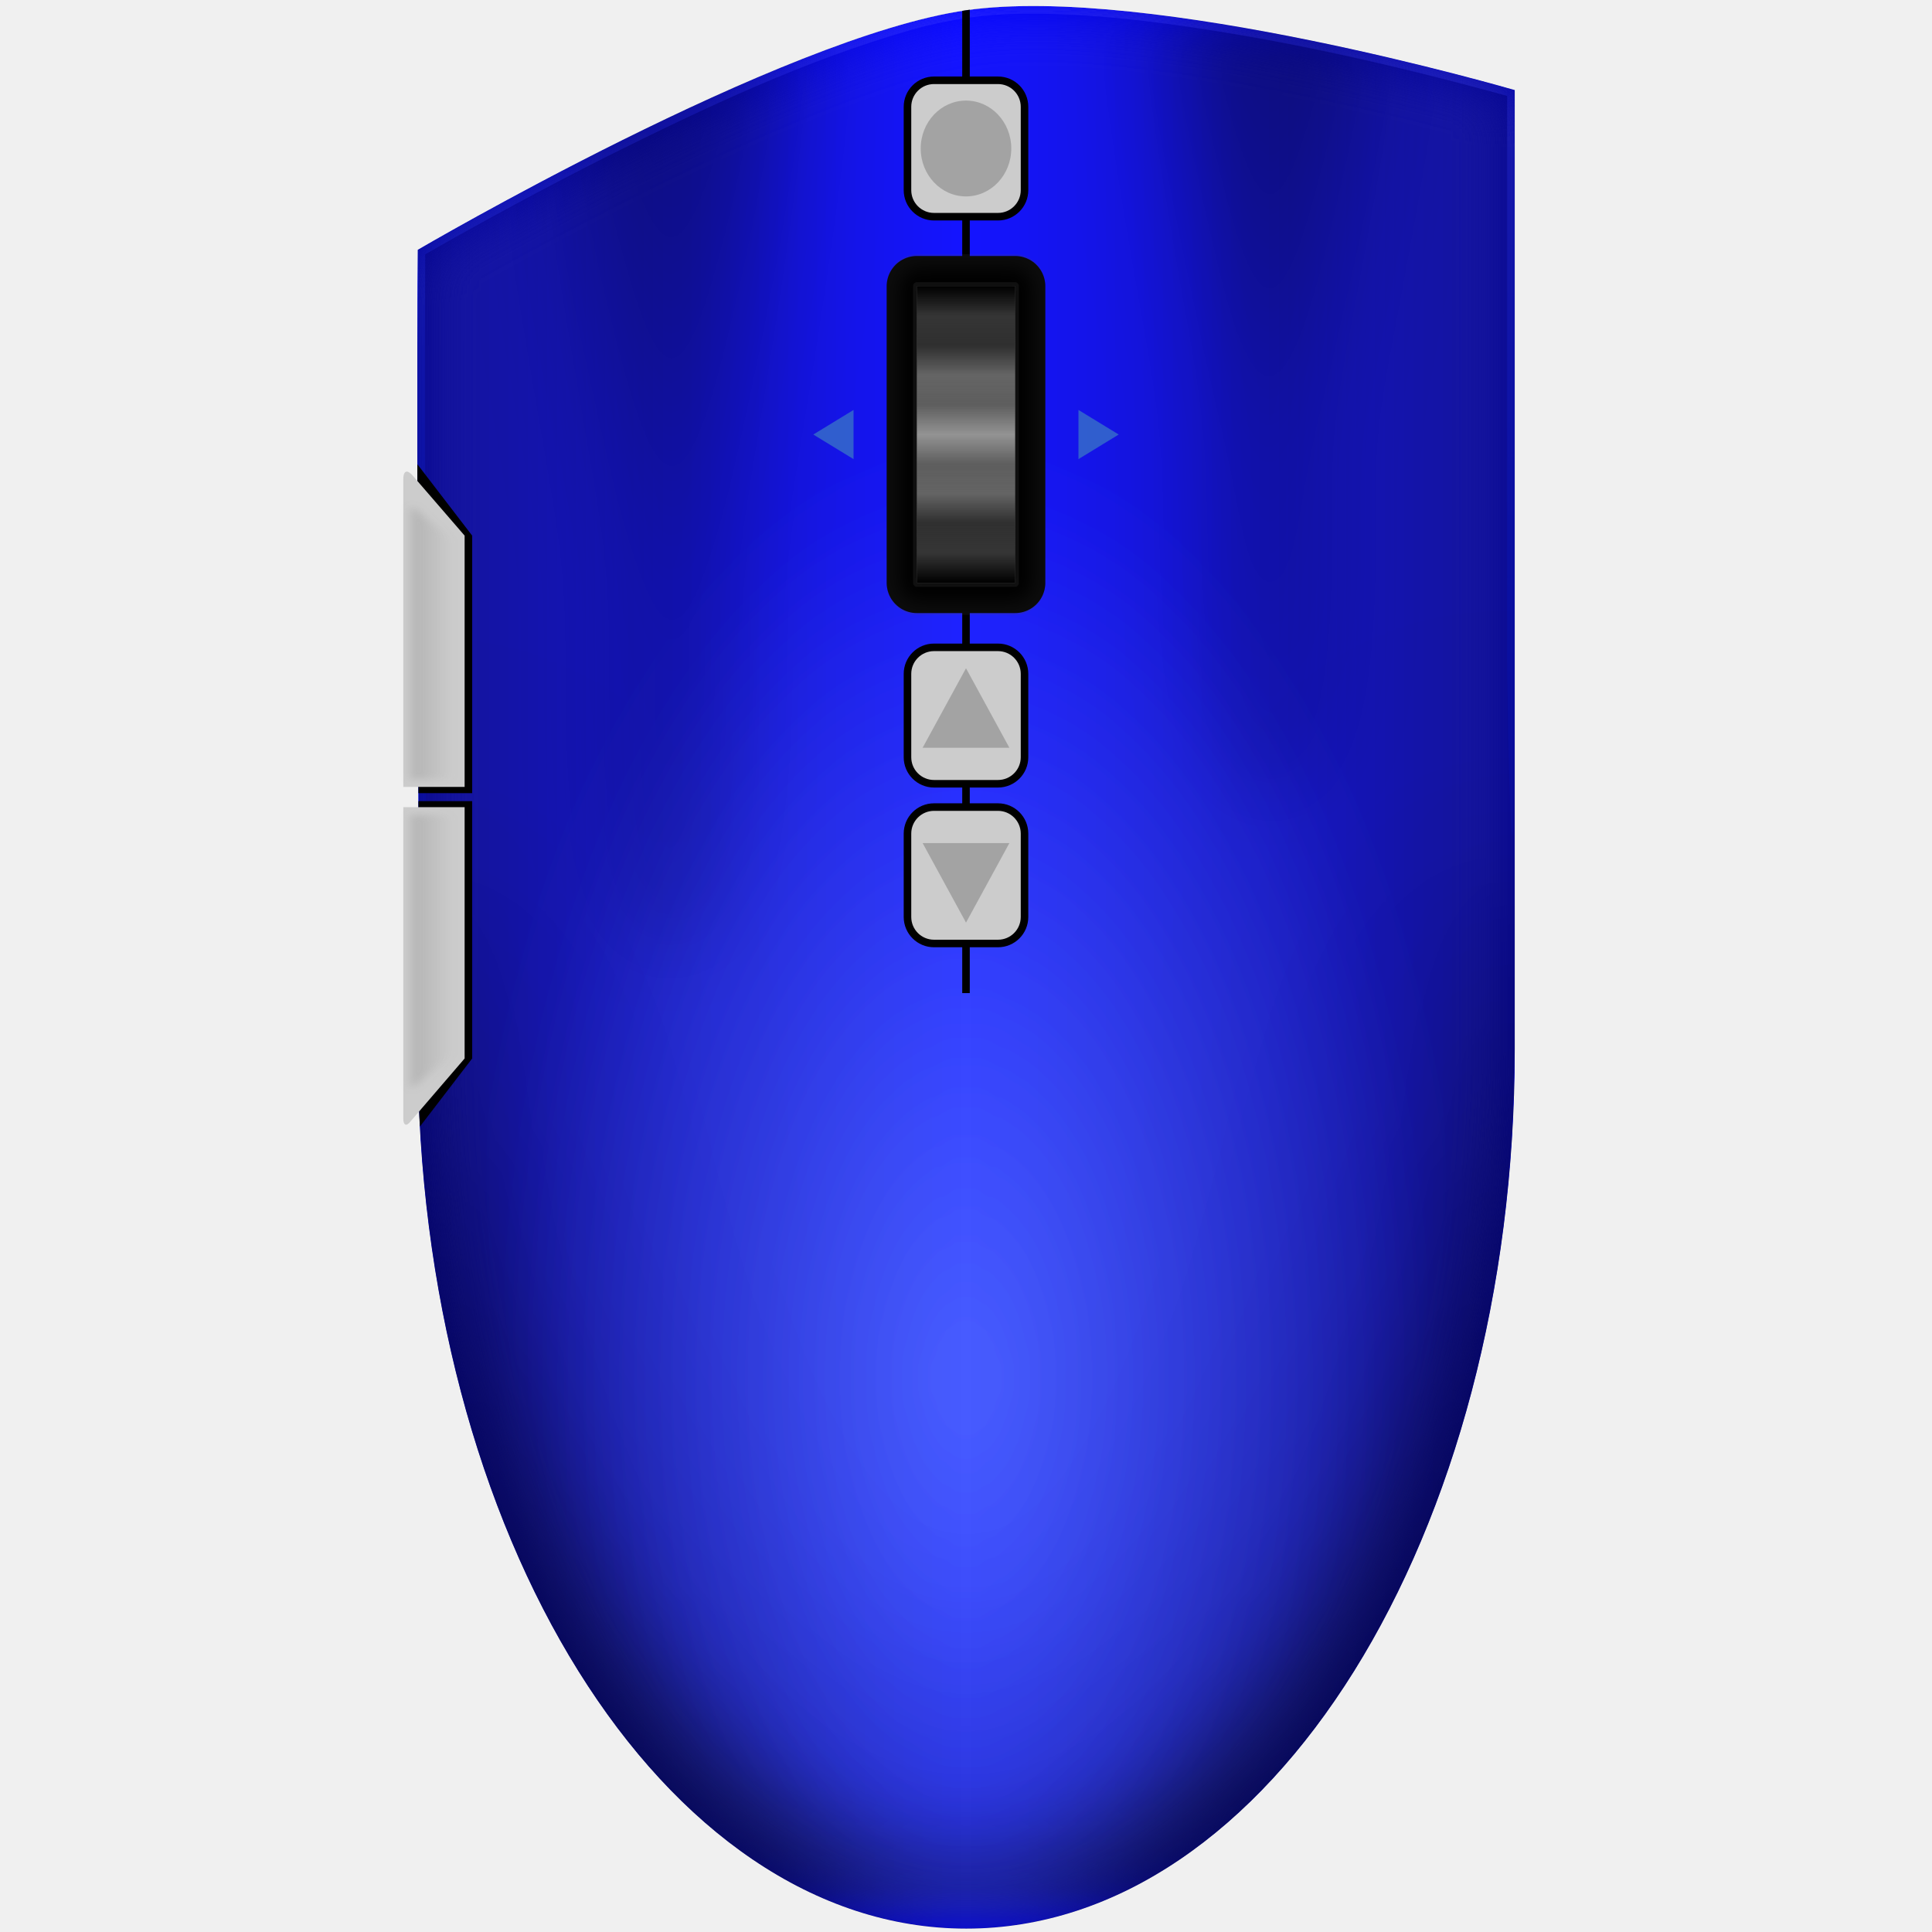
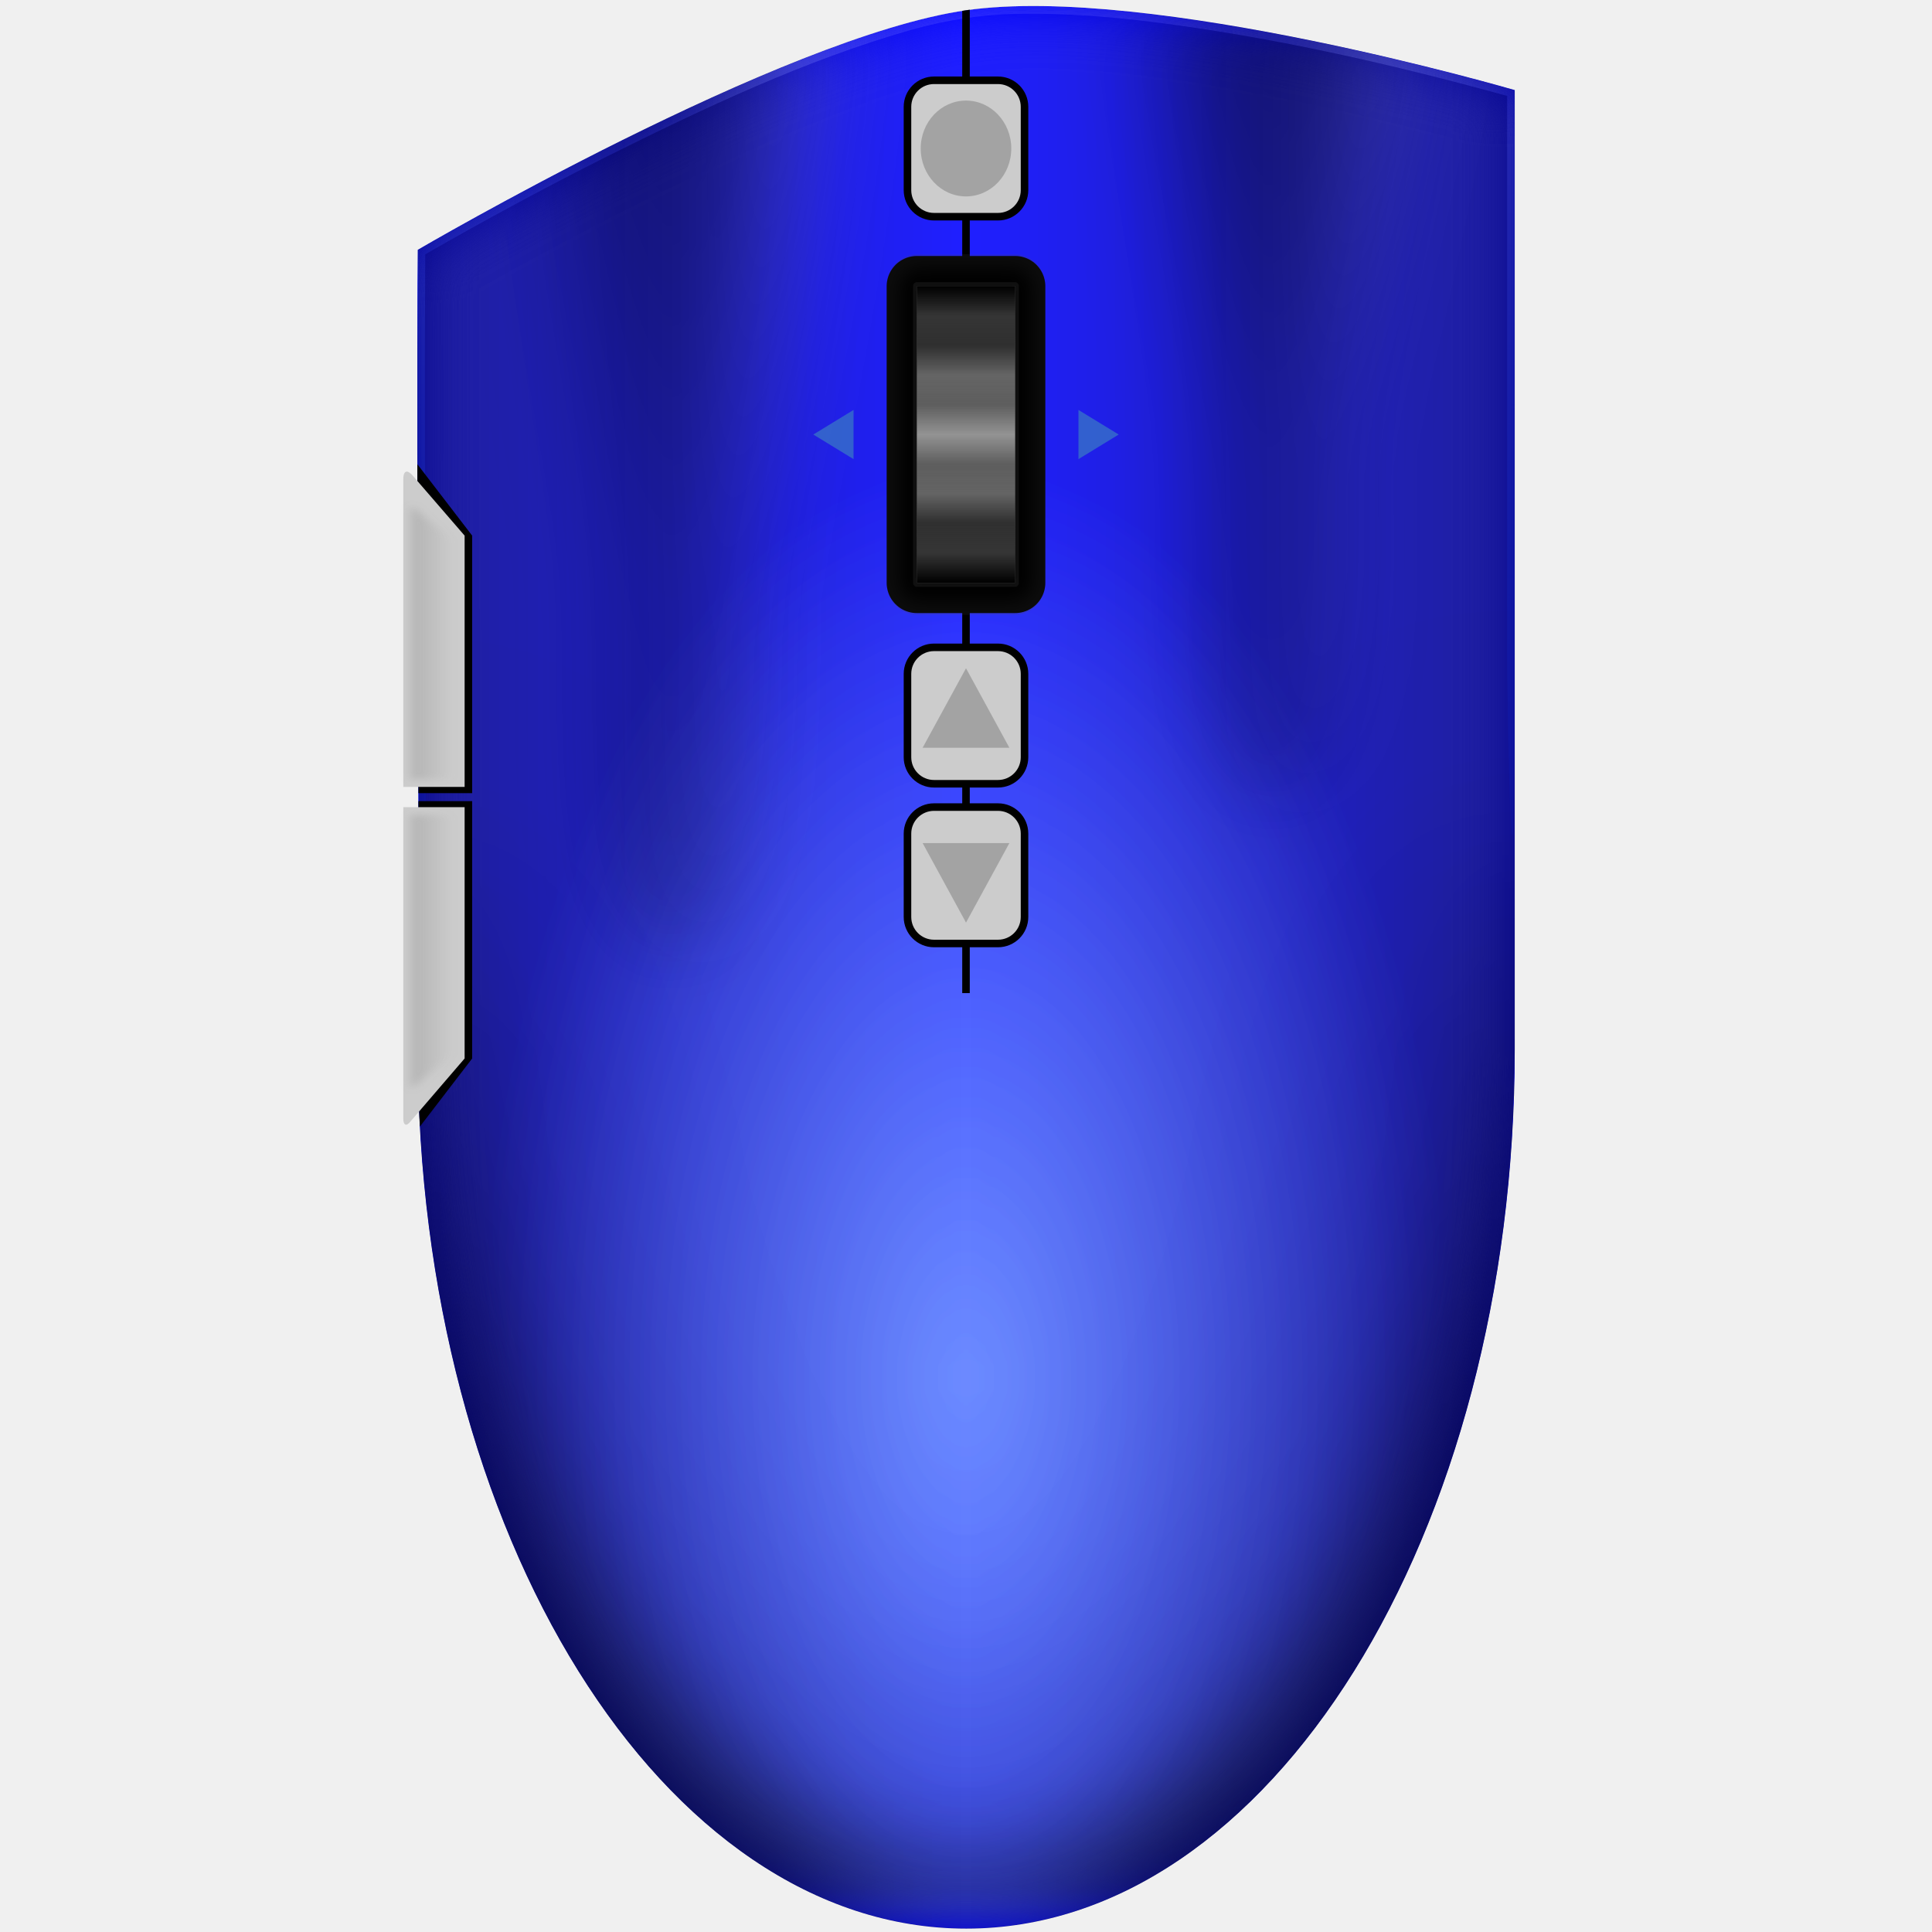
<svg xmlns="http://www.w3.org/2000/svg" xmlns:xlink="http://www.w3.org/1999/xlink" width="512" height="512" viewBox="0 0 135.467 135.467" version="1.1" id="svg5">
  <defs id="defs2">
+     <linearGradient id="linearGradient9">
+       <stop style="stop-color:#000000;stop-opacity:0.3;" offset="0" id="stop9" />
+       <stop style="stop-color:#000000;stop-opacity:0.6;" offset="0.5" id="stop36" />
+       <stop style="stop-color:#ffffff;stop-opacity:0.7;" offset="1" id="stop35" />
+     </linearGradient>
+     <linearGradient id="linearGradient7">
+       <stop style="stop-color:#000000;stop-opacity:0.3;" offset="0" id="stop7" />
+       <stop style="stop-color:#000000;stop-opacity:0.6;" offset="0.5" id="stop37" />
+       <stop style="stop-color:#ffffff;stop-opacity:0.7;" offset="1" id="stop8" />
+     </linearGradient>
    <linearGradient id="linearGradient14">
      <stop style="stop-color:#ffffff;stop-opacity:1;" offset="0" id="stop33" />
      <stop style="stop-color:#009dff;stop-opacity:0;" offset="1" id="stop34" />
    </linearGradient>
    <linearGradient id="linearGradient6">
      <stop style="stop-color:#000000;stop-opacity:0;" offset="0" id="stop5" />
      <stop style="stop-color:#000000;stop-opacity:1;" offset="1" id="stop6" />
    </linearGradient>
    <linearGradient id="linearGradient13">
      <stop style="stop-color:#000000;stop-opacity:1;" offset="0" id="stop15" />
      <stop style="stop-color:#000000;stop-opacity:0;" offset="1" id="stop32" />
    </linearGradient>
    <linearGradient id="linearGradient60">
      <stop style="stop-color:#4d4d4d;stop-opacity:1;" offset="0" id="stop60" />
      <stop style="stop-color:#4d4d4d;stop-opacity:0;" offset="1" id="stop61" />
    </linearGradient>
    <linearGradient id="linearGradient47">
      <stop style="stop-color:#474747;stop-opacity:1;" offset="0" id="stop45" />
      <stop style="stop-color:#808080;stop-opacity:1;" offset="0.5" id="stop46" />
      <stop style="stop-color:#474747;stop-opacity:1;" offset="1" id="stop47" />
    </linearGradient>
    <linearGradient id="linearGradient12">
      <stop style="stop-color:#ffffff;stop-opacity:1;" offset="0" id="stop13" />
      <stop style="stop-color:#000000;stop-opacity:0;" offset="1" id="stop14" />
    </linearGradient>
    <linearGradient id="linearGradient32">
      <stop style="stop-color:#dbf6ff;stop-opacity:1;" offset="0" id="stop31" />
      <stop style="stop-color:#999999;stop-opacity:1" offset="1" id="stop30" />
    </linearGradient>
    <linearGradient id="linearGradient26">
      <stop style="stop-color:#000000;stop-opacity:1;" offset="0" id="stop27" />
      <stop style="stop-color:#ffffff;stop-opacity:1;" offset="0.5" id="stop29" />
      <stop style="stop-color:#000000;stop-opacity:1;" offset="1" id="stop28" />
    </linearGradient>
    <linearGradient id="linearGradient16">
      <stop style="stop-color:#000000;stop-opacity:1;" offset="0" id="stop16" />
      <stop style="stop-color:#999999;stop-opacity:1;" offset="0.1" id="stop18" />
      <stop style="stop-color:#000000;stop-opacity:1;" offset="0.2" id="stop19" />
      <stop style="stop-color:#9c9c9c;stop-opacity:1;" offset="0.3" id="stop20" />
      <stop style="stop-color:#000000;stop-opacity:1;" offset="0.4" id="stop21" />
      <stop style="stop-color:#999999;stop-opacity:1;" offset="0.5" id="stop22" />
      <stop style="stop-color:#000000;stop-opacity:1;" offset="0.6" id="stop23" />
      <stop style="stop-color:#999999;stop-opacity:1;" offset="0.7" id="stop24" />
      <stop style="stop-color:#000000;stop-opacity:1;" offset="0.797" id="stop25" />
      <stop style="stop-color:#999999;stop-opacity:1;" offset="0.9" id="stop26" />
      <stop style="stop-color:#000000;stop-opacity:1;" offset="1" id="stop17" />
    </linearGradient>
    <linearGradient id="linearGradient10">
      <stop style="stop-color:#333333;stop-opacity:1;" offset="0" id="stop12" />
      <stop style="stop-color:#4d4d4d;stop-opacity:1;" offset="0.5" id="stop10" />
      <stop style="stop-color:#333333;stop-opacity:1;" offset="1" id="stop11" />
    </linearGradient>
    <clipPath clipPathUnits="userSpaceOnUse" id="clipPath3">
      <path id="path4" style="fill:#b3b3b3;stroke:none;stroke-width:8.467;stroke-linecap:round;stroke-linejoin:round;stroke-miterlimit:1;paint-order:markers stroke fill" d="m 36.737,24.234 c -0.131,17.656 0.167,35.315 0,52.97 2.7e-5,32.177 17.219,58.262 38.459,58.262 21.24,-1e-4 38.459,-26.085 38.459,-58.262 -1.5e-4,-21.185 0,-42.369 0,-63.554 0,0 -25.518,-7.04 -38.459,-5.292 C 62.255,10.107 36.737,24.234 36.737,24.234 Z" />
    </clipPath>
    <linearGradient xlink:href="#linearGradient47" id="linearGradient11" x1="36.702" y1="71.773" x2="113.654" y2="71.773" gradientUnits="userSpaceOnUse" gradientTransform="matrix(1,0,0,1.058274,-7.444922,-8.129118)" />
    <clipPath clipPathUnits="userSpaceOnUse" id="clipPath14">
      <path style="fill:url(#linearGradient15);stroke-width:1;stroke-linecap:round;stroke-linejoin:round;stroke-miterlimit:1;paint-order:markers stroke fill" d="m -178.23,20.194 c -0.131,17.656 0.167,35.315 0,52.97 2e-5,32.177 17.219,58.262 38.459,58.262 21.24,-1e-4 38.459,-26.085 38.459,-58.262 -1.5e-4,-21.185 0,-42.369 0,-63.554 0,0 -25.518,-7.04 -38.459,-5.292 -12.94,1.748 -38.459,15.875 -38.459,15.875 z" id="path15" />
    </clipPath>
    <linearGradient xlink:href="#linearGradient10" id="linearGradient15" gradientUnits="userSpaceOnUse" gradientTransform="translate(-214.9672,-4.040127)" x1="36.702" y1="71.773" x2="113.654" y2="71.773" />
    <linearGradient xlink:href="#linearGradient16" id="linearGradient17" x1="67.733" y1="18.368" x2="67.733" y2="38.028" gradientUnits="userSpaceOnUse" gradientTransform="matrix(1,0,0,1.058274,0,0.6264706)" />
    <linearGradient xlink:href="#linearGradient26" id="linearGradient28" x1="67.733" y1="18.368" x2="67.733" y2="38.028" gradientUnits="userSpaceOnUse" gradientTransform="matrix(1,0,0,1.058274,0,0.6264706)" />
    <radialGradient xlink:href="#linearGradient32" id="radialGradient30" cx="188.891" cy="56.764" fx="188.891" fy="56.764" r="38.476" gradientTransform="matrix(0.8708869,0,0,1.674152,-197.3113,1.575219)" gradientUnits="userSpaceOnUse" />
    <clipPath clipPathUnits="userSpaceOnUse" id="clipPath55">
      <path style="fill:#474747;stroke-width:1;stroke-linecap:round;stroke-linejoin:round;stroke-miterlimit:1;paint-order:markers stroke fill" d="m 66.932,-39.136 c -1.169,-1.72e-4 -2.117,0.948 -2.117,2.117 v 19.66 c -1.69e-4,1.169 0.948,2.117 2.117,2.117 h 6.889 c 1.169,-9e-4 2.115,-0.949 2.115,-2.117 v -19.66 c 1.72e-4,-1.169 -0.947,-2.116 -2.115,-2.117 z" id="path56" />
    </clipPath>
    <filter style="color-interpolation-filters:sRGB" id="filter56" x="-0.128" y="-0.064" width="1.256" height="1.128">
      <feGaussianBlur stdDeviation="0.678" id="feGaussianBlur56" />
    </filter>
    <clipPath clipPathUnits="userSpaceOnUse" id="clipPath21">
      <path style="fill:#1a1a1a;stroke-width:1;stroke-linecap:round;stroke-linejoin:round;stroke-miterlimit:1;paint-order:fill markers stroke" d="m 144.902,0.622 c 0,13.812 5.292,26.93 5.292,39.127 0,12.197 -5.292,18.023 -5.292,38.293 0,20.27 15.037,42.172 33.587,42.172 18.55,-5e-5 33.587,-21.903 33.587,-42.172 0,-17.386 -3.622,-24.293 -4.885,-33.171 -0.209,-1.473 -0.354,-3.145 -0.406,-5.122 -0.339,-12.79 4.278,-27.414 5.151,-43.566 0.152,-2.806 -1.946,-6.009 -4.601,-6.928 -9.424,-3.263 -19.504,-4.507 -28.845,-4.507 -10.929,0 -28.295,5.292 -33.587,15.875 z" id="path21" />
    </clipPath>
    <clipPath clipPathUnits="userSpaceOnUse" id="clipPath40">
      <path id="path41" style="display:inline;opacity:0.4;fill:url(#radialGradient41);stroke-width:0.529;stroke-linecap:round;stroke-linejoin:round;stroke-miterlimit:1;paint-order:fill markers stroke" d="m -67.041,4.728 c 0,13.812 5.292,26.93 5.292,39.127 0,12.197 -5.292,18.023 -5.292,38.293 0,20.27 15.037,42.172 33.587,42.172 18.55,-5e-5 33.587,-21.903 33.587,-42.172 0,-17.386 -3.622,-24.293 -4.885,-33.171 -0.209,-1.473 -0.354,-3.145 -0.406,-5.122 C -5.497,31.064 -0.88,16.441 -0.008,0.289 0.144,-2.517 -1.954,-5.72 -4.609,-6.64 -14.032,-9.902 -24.112,-11.147 -33.454,-11.147 c -10.929,0 -28.295,5.292 -33.587,15.875 z" />
    </clipPath>
    <radialGradient xlink:href="#linearGradient12" id="radialGradient41" gradientUnits="userSpaceOnUse" gradientTransform="matrix(1,0,0,2.016647,-99.91809,-80.00792)" cx="66.464" cy="82.755" fx="66.464" fy="82.755" r="33.587" />
    <clipPath clipPathUnits="userSpaceOnUse" id="clipPath62">
      <path style="fill:#0f0f0f;stroke-width:1;stroke-linecap:round;stroke-linejoin:round;stroke-miterlimit:1;paint-order:markers stroke fill" d="m 141.216,-8.532 c -1.77,0 -3.72,0.154 -5.749,0.431 V 8.1 c -0.551,0.332 -0.919,0.934 -0.919,1.626 V 31.328 c 0,0.692 0.368,1.294 0.919,1.626 v 18.311 c 0,1.754 1.421,3.175 3.175,3.175 h 4.511 c 1.754,0 3.175,-1.421 3.175,-3.175 V 32.954 c 0.551,-0.332 0.919,-0.934 0.919,-1.626 V 9.726 c 0,-0.693 -0.368,-1.295 -0.919,-1.626 V -8.39 c -1.721,-0.085 -3.431,-0.142 -5.112,-0.142 z" id="path62" />
    </clipPath>
    <filter style="color-interpolation-filters:sRGB;" id="filter116" x="0" y="0" width="1" height="1">
      <feTurbulence type="fractalNoise" baseFrequency="4 4" numOctaves="1" seed="4" result="turbulence" id="feTurbulence115" />
      <feComposite in="SourceGraphic" in2="turbulence" operator="in" result="composite1" id="feComposite115" />
      <feColorMatrix values="1 0 0 0 0 0 1 0 0 0 0 0 1 0 0 0 0 0 4 -1 " result="color" id="feColorMatrix115" />
      <feFlood flood-opacity="1" flood-color="rgb(41,41,41)" result="flood" id="feFlood115" />
      <feMerge result="merge" id="feMerge116">
        <feMergeNode in="flood" id="feMergeNode115" />
        <feMergeNode in="color" id="feMergeNode116" />
      </feMerge>
      <feComposite in2="SourceGraphic" operator="in" result="composite2" id="feComposite116" />
    </filter>
    <filter style="color-interpolation-filters:sRGB" id="filter60" x="-0.288" y="-0.015" width="1.576" height="1.031">
      <feGaussianBlur stdDeviation="0.262" id="feGaussianBlur60" />
    </filter>
    <linearGradient xlink:href="#linearGradient60" id="linearGradient61" x1="29.338" y1="55.896" x2="31.52" y2="55.896" gradientUnits="userSpaceOnUse" />
    <clipPath clipPathUnits="userSpaceOnUse" id="clipPath67">
      <path id="path68" style="display:inline;mix-blend-mode:soft-light;fill:#0000ff;stroke:none;stroke-width:7.152;stroke-linecap:round;stroke-linejoin:round;stroke-miterlimit:1;paint-order:markers stroke fill" d="M 80.223,8.374 C 78.287,8.355 76.473,8.417 74.855,8.582 61.936,9.899 36.482,20.533 36.397,20.568 h -5.29e-4 c -8e-6,7.92e-4 8e-6,0.002 0,0.003 -0.648,6.828 -9.246,12.604 -9.579,19.288 v 15.937 c -1e-6,5.248 3.598,2.835 9.69,8.136 1.504,22.722 18.098,40.623 38.348,40.623 21.24,-7e-5 38.459,-19.695 38.459,-43.991 -1.5e-4,-15.995 0,-31.991 0,-47.986 0,0 -19.537,-4.07 -33.09,-4.203 z" />
    </clipPath>
    <clipPath clipPathUnits="userSpaceOnUse" id="clipPath71">
      <path id="path72" style="display:inline;mix-blend-mode:soft-light;fill:#0000ff;stroke:none;stroke-width:8.467;stroke-linecap:round;stroke-linejoin:round;stroke-miterlimit:1;paint-order:markers stroke fill" d="M 73.119,0.427 C 71.182,0.4 69.368,0.486 67.75,0.717 54.832,2.564 29.377,17.468 29.292,17.517 h -5.29e-4 c -8e-6,0.001 8e-6,0.003 0,0.004 -0.648,9.57 -9.246,17.666 -9.579,27.033 v 22.337 c -1e-6,7.355 3.598,3.974 9.69,11.404 1.504,31.847 18.098,56.936 38.348,56.937 21.24,-1.1e-4 38.459,-27.605 38.459,-61.657 -1.5e-4,-22.419 0,-44.838 0,-67.257 0,0 -19.537,-5.704 -33.09,-5.891 z" />
    </clipPath>
-     <filter style="color-interpolation-filters:sRGB" id="filter72" x="-0.101" y="-0.074" width="1.201" height="1.148">
-       <feGaussianBlur stdDeviation="2.692" id="feGaussianBlur72" />
+     <filter style="color-interpolation-filters:sRGB" id="filter72" x="-0.096" y="-0.07" width="1.192" height="1.141">
+       <feGaussianBlur stdDeviation="2.564" id="feGaussianBlur72" />
    </filter>
    <clipPath clipPathUnits="userSpaceOnUse" id="clipPath5">
      <path id="path6" style="display:inline;mix-blend-mode:overlay;fill:#ff0000;stroke:none;stroke-width:8.467;stroke-linecap:round;stroke-linejoin:round;stroke-miterlimit:1;paint-order:markers stroke fill" d="m -71.25,17.517 c -0.131,18.684 0.167,37.373 0,56.057 2.1e-5,34.052 17.219,61.657 38.459,61.657 21.24,-1.1e-4 38.459,-27.605 38.459,-61.657 -1.5e-4,-22.419 0,-44.838 0,-67.257 0,0 -25.518,-7.45 -38.459,-5.6 C -45.731,2.567 -71.25,17.517 -71.25,17.517 Z" />
    </clipPath>
    <filter style="color-interpolation-filters:sRGB" id="filter6" x="-0.059" y="-0.033" width="1.117" height="1.067">
      <feGaussianBlur stdDeviation="1.882" id="feGaussianBlur6" />
    </filter>
    <clipPath clipPathUnits="userSpaceOnUse" id="clipPath12">
      <path style="baseline-shift:baseline;display:inline;overflow:visible;opacity:0.6;mix-blend-mode:hard-light;vector-effect:none;fill:#ff0000;stroke-width:1;stroke-linecap:round;stroke-linejoin:round;stroke-miterlimit:1;paint-order:markers stroke fill;enable-background:accumulate;stop-color:#000000" d="m 135.125,17.517 c -0.131,18.684 0.167,37.373 0,56.057 2e-5,34.052 17.219,61.657 38.459,61.657 21.24,-1.1e-4 38.459,-27.605 38.459,-61.657 -1.5e-4,-22.419 0,-44.838 0,-67.257 0,0 -25.518,-7.45 -38.459,-5.6 C 160.644,2.567 135.125,17.517 135.125,17.517 Z" id="path12" clip-path="none" />
    </clipPath>
    <filter style="color-interpolation-filters:sRGB" id="filter12" x="-0.031" y="-0.019" width="1.061" height="1.038">
      <feGaussianBlur stdDeviation="1.091" id="feGaussianBlur12" />
    </filter>
    <linearGradient xlink:href="#linearGradient13" id="linearGradient33" x1="173.584" y1="135.232" x2="173.584" y2="44.587" gradientUnits="userSpaceOnUse" />
    <linearGradient xlink:href="#linearGradient6" id="linearGradient36" gradientUnits="userSpaceOnUse" x1="67.798" y1="60.371" x2="67.798" y2="-1.174986e-16" />
    <filter style="color-interpolation-filters:sRGB" id="filter36" x="-0.112" y="-0.081" width="1.225" height="1.162">
      <feGaussianBlur stdDeviation="2.605" id="feGaussianBlur36" />
    </filter>
    <filter style="color-interpolation-filters:sRGB" id="filter2" x="-0.092" y="-0.096" width="1.185" height="1.192">
      <feGaussianBlur stdDeviation="3.286" id="feGaussianBlur2" />
    </filter>
    <filter style="color-interpolation-filters:sRGB" id="filter3" x="-0.271" y="-0.282" width="1.543" height="1.563">
      <feGaussianBlur stdDeviation="9.658" id="feGaussianBlur3" />
    </filter>
    <linearGradient xlink:href="#linearGradient13" id="linearGradient5" gradientUnits="userSpaceOnUse" x1="173.584" y1="135.232" x2="173.584" y2="56.855" />
    <linearGradient xlink:href="#linearGradient14" id="linearGradient34" x1="194.733" y1="-1.054" x2="194.733" y2="77.908" gradientUnits="userSpaceOnUse" gradientTransform="translate(-127.0001,1.483666)" />
+     <linearGradient xlink:href="#linearGradient7" id="linearGradient8" x1="78.478" y1="17.753" x2="99.894" y2="17.753" gradientUnits="userSpaceOnUse" />
+     <linearGradient xlink:href="#linearGradient9" id="linearGradient35" x1="35.702" y1="22.589" x2="58.187" y2="22.589" gradientUnits="userSpaceOnUse" />
+     <clipPath clipPathUnits="userSpaceOnUse" id="clipPath37">
+       <path id="path40" style="display:inline;mix-blend-mode:soft-light;fill:#0000ff;stroke:none;stroke-width:8.467;stroke-linecap:round;stroke-linejoin:round;stroke-miterlimit:1;paint-order:markers stroke fill" d="m -22.131,0.427 c -1.936,-0.027 -3.751,0.059 -5.368,0.29 C -40.418,2.564 -65.873,17.468 -65.958,17.517 h -5.29e-4 c -8e-6,0.001 8e-6,0.003 0,0.004 0,26.431 0.111,39.652 0.111,60.774 1.504,31.847 18.098,56.936 38.348,56.937 21.24,-1.1e-4 38.459,-27.605 38.459,-61.657 -1.5e-4,-22.419 0,-44.838 0,-67.257 0,0 -19.537,-5.704 -33.09,-5.891 z" />
+     </clipPath>
+     <filter style="color-interpolation-filters:sRGB" id="filter40" x="-0.111" y="-0.082" width="1.222" height="1.163">
+       <feGaussianBlur stdDeviation="2.974" id="feGaussianBlur40" />
+     </filter>
  </defs>
  <g id="layer1" style="display:inline">
    <path id="path1" style="display:inline;fill:url(#linearGradient11);stroke:none;stroke-width:8.467;stroke-linecap:round;stroke-linejoin:round;stroke-miterlimit:1;paint-order:markers stroke fill" d="m 29.292,17.517 c -0.131,18.684 0.167,37.373 0,56.057 2.7e-5,34.052 17.219,61.657 38.459,61.657 21.24,-1.1e-4 38.459,-27.605 38.459,-61.657 -1.5e-4,-22.419 0,-44.838 0,-67.257 0,0 -25.518,-7.45 -38.459,-5.6 C 54.81,2.567 29.292,17.517 29.292,17.517 Z" />
    <path id="path73" style="display:inline;mix-blend-mode:overlay;fill:#0000ff;stroke:none;stroke-width:8.467;stroke-linecap:round;stroke-linejoin:round;stroke-miterlimit:1;paint-order:markers stroke fill" d="m 29.292,17.517 c -0.131,18.684 0.167,37.373 0,56.057 2.7e-5,34.052 17.219,61.657 38.459,61.657 21.24,-1.1e-4 38.459,-27.605 38.459,-61.657 -1.5e-4,-22.419 0,-44.838 0,-67.257 0,0 -25.518,-7.45 -38.459,-5.6 C 54.81,2.567 29.292,17.517 29.292,17.517 Z" />
-     <path id="path30" style="display:inline;opacity:0.4;mix-blend-mode:hard-light;fill:url(#radialGradient30);stroke:none;stroke-width:8.467;stroke-linecap:round;stroke-linejoin:round;stroke-miterlimit:1;paint-order:markers stroke fill;filter:url(#filter6)" d="m -71.25,17.517 c -0.131,18.684 0.167,37.373 0,56.057 2e-5,34.052 17.219,61.657 38.459,61.657 21.24,-1.1e-4 38.459,-27.605 38.459,-61.657 -1.5e-4,-22.419 0,-44.838 0,-67.257 0,0 -25.518,-7.45 -38.459,-5.6 -12.94,1.85 -38.459,16.8 -38.459,16.8 z" clip-path="url(#clipPath5)" transform="translate(100.5417)" />
+     <path id="path30" style="display:inline;opacity:0.6;mix-blend-mode:hard-light;fill:url(#radialGradient30);stroke:none;stroke-width:8.467;stroke-linecap:round;stroke-linejoin:round;stroke-miterlimit:1;paint-order:markers stroke fill;filter:url(#filter6)" d="m -71.25,17.517 c -0.131,18.684 0.167,37.373 0,56.057 2e-5,34.052 17.219,61.657 38.459,61.657 21.24,-1.1e-4 38.459,-27.605 38.459,-61.657 -1.5e-4,-22.419 0,-44.838 0,-67.257 0,0 -25.518,-7.45 -38.459,-5.6 -12.94,1.85 -38.459,16.8 -38.459,16.8 z" clip-path="url(#clipPath5)" transform="translate(100.5417)" />
    <path id="path9" clip-path="url(#clipPath12)" style="baseline-shift:baseline;display:none;overflow:visible;opacity:0.2;mix-blend-mode:hard-light;vector-effect:none;stroke-linecap:round;stroke-linejoin:round;stroke-miterlimit:1;paint-order:markers stroke fill;filter:url(#filter12);enable-background:accumulate;stop-color:#000000" d="m 207.809,9.641 c -1e-5,21.311 -1.4e-4,42.622 0,63.934 -1e-5,16.313 -4.175,31.02 -10.623,41.357 -6.448,10.337 -14.815,16.067 -23.601,16.067 -8.786,-5e-5 -17.156,-5.729 -23.604,-16.067 -6.448,-10.337 -10.621,-25.045 -10.621,-41.357 l -0.002,0.039 c 0.161,-17.917 -0.088,-35.769 0.002,-53.564 1.495,-0.862 -6.375,-6.184 -6.375,-6.184 -1.287,0.755 -2.082,2.131 -2.092,3.623 -0.131,18.749 0.167,37.435 0,56.049 -5e-5,0.012 -5e-5,0.025 0,0.037 1e-5,17.74 4.433,33.861 11.904,45.84 7.471,11.978 18.333,20.051 30.787,20.051 12.454,-6e-5 23.314,-8.073 30.785,-20.051 7.471,-11.978 11.906,-28.1 11.906,-45.84 -1.5e-4,-22.419 0,-44.839 0,-67.258 -7.5e-4,-1.88 -1.242,-3.535 -3.047,-4.062 0,0 -7.365,6.844 -5.42,7.387 z" transform="translate(-105.8336)" />
    <path id="path13" clip-path="url(#clipPath12)" style="baseline-shift:baseline;display:inline;overflow:visible;opacity:0.6;mix-blend-mode:normal;vector-effect:none;fill:url(#linearGradient5);stroke-linecap:round;stroke-linejoin:round;stroke-miterlimit:1;paint-order:markers stroke fill;filter:url(#filter2);enable-background:accumulate;stop-color:#000000" d="m 207.809,73.574 c -1e-5,16.313 -4.175,31.02 -10.623,41.357 -6.448,10.337 -14.815,16.067 -23.601,16.067 -8.786,-5e-5 -17.156,-5.729 -23.604,-16.067 -6.448,-10.337 -10.621,-25.045 -10.621,-41.357 l -0.002,0.039 c 0.161,-17.917 -8.298,-18.69 -8.465,-0.076 -5e-5,0.012 -5e-5,0.025 0,0.037 1e-5,17.74 4.433,33.861 11.904,45.84 7.471,11.978 18.333,20.051 30.787,20.051 12.454,-6e-5 23.314,-8.073 30.785,-20.051 7.471,-11.978 11.906,-28.1 11.906,-45.84 -1.5e-4,-22.419 -8.467,-21.311 -8.467,-6e-6 z" transform="translate(-105.8336)" />
    <path id="path2" clip-path="url(#clipPath12)" style="baseline-shift:baseline;display:inline;overflow:visible;opacity:0.6;mix-blend-mode:hard-light;vector-effect:none;fill:url(#linearGradient33);stroke-linecap:round;stroke-linejoin:round;stroke-miterlimit:1;paint-order:markers stroke fill;filter:url(#filter3);enable-background:accumulate;stop-color:#000000" d="m 207.809,73.574 c -1e-5,16.313 -4.175,31.02 -10.623,41.357 -6.448,10.337 -14.815,16.067 -23.601,16.067 -8.786,-5e-5 -17.156,-5.729 -23.604,-16.067 -6.448,-10.337 -10.621,-25.045 -10.621,-41.357 l -0.002,0.039 c 0.161,-17.917 -8.298,-18.69 -8.465,-0.076 -5e-5,0.012 -5e-5,0.025 0,0.037 1e-5,17.74 4.433,33.861 11.904,45.84 7.471,11.978 18.333,20.051 30.787,20.051 12.454,-6e-5 23.314,-8.073 30.785,-20.051 7.471,-11.978 11.906,-28.1 11.906,-45.84 -1.5e-4,-22.419 -8.467,-21.311 -8.467,-6e-6 z" transform="translate(-105.8336)" />
-     <path id="path69" style="display:inline;opacity:0.12;fill:#000000;fill-opacity:1;stroke:none;stroke-width:2.117;stroke-linecap:round;stroke-linejoin:round;stroke-miterlimit:12;stroke-opacity:1;paint-order:markers stroke fill;filter:url(#filter72)" d="m 37.968,-15.743 c -6.639,7.265 3.395,50.035 3.704,56.897 0.309,6.862 -0.44,-3.377 0,0.025 0.44,3.402 -1.649,25.087 5.226,25.172 6.875,0.085 5.27,-21.752 5.755,-25.172 0.485,-3.419 0,-0.019 0,-0.025 0,-0.006 -0.265,6.84 0,-0.012 0.265,-6.852 9.854,-49.67 3.175,-56.885 -6.679,-7.216 -11.221,-7.265 -17.859,4e-6 z m 42.333,0 c -5.407,6 2.91,41.216 3.175,46.314 0.265,5.098 -0.485,-3.394 0,0.025 0.485,3.419 -1.12,25.257 5.755,25.172 6.875,-0.085 4.786,-21.77 5.226,-25.172 0.44,-3.402 0,-0.019 0,-0.025 0,-0.006 -0.309,5.089 0,-0.012 0.309,-5.101 9.065,-40.249 3.704,-46.302 -5.361,-6.053 -12.452,-6 -17.859,4e-6 z" clip-path="url(#clipPath71)" />
+     <path id="path69" style="display:inline;opacity:0.1;fill:#000000;fill-opacity:1;stroke:none;stroke-width:2.117;stroke-linecap:round;stroke-linejoin:round;stroke-miterlimit:12;stroke-opacity:1;paint-order:markers stroke fill;filter:url(#filter72)" d="m 37.968,-15.743 c -6.639,7.265 3.395,50.035 3.704,56.897 0.309,6.862 -0.44,-3.377 0,0.025 0.44,3.402 -1.649,25.087 5.226,25.172 6.875,0.085 5.27,-21.752 5.755,-25.172 0.485,-3.419 0,-0.019 0,-0.025 0,-0.006 -0.265,6.84 0,-0.012 0.265,-6.852 9.854,-49.67 3.175,-56.885 -6.679,-7.216 -11.221,-7.265 -17.859,4e-6 z m 42.333,0 c -5.407,6 2.91,41.216 3.175,46.314 0.265,5.098 -0.485,-3.394 0,0.025 0.485,3.419 -1.12,25.257 5.755,25.172 6.875,-0.085 4.786,-21.77 5.226,-25.172 0.44,-3.402 0,-0.019 0,-0.025 0,-0.006 -0.309,5.089 0,-0.012 0.309,-5.101 9.065,-40.249 3.704,-46.302 -5.361,-6.053 -12.452,-6 -17.859,4e-6 z" clip-path="url(#clipPath71)" />
+     <g id="g37" clip-path="url(#clipPath37)" transform="translate(95.25)" style="display:inline;opacity:0.2;mix-blend-mode:normal;filter:url(#filter40)">
+       <path style="display:inline;opacity:1;mix-blend-mode:normal;fill:url(#linearGradient8);fill-opacity:1;stroke:none;stroke-width:2.117;stroke-linecap:round;stroke-linejoin:round;stroke-miterlimit:12;stroke-opacity:1;paint-order:markers stroke fill" d="m 80.301,-15.743 c -5.407,6 2.91,41.216 3.175,46.314 0.265,5.098 -0.485,-3.394 0,0.025 0.485,3.419 -1.12,25.257 5.755,25.172 6.875,-0.085 4.786,-21.77 5.226,-25.172 0.44,-3.402 0,-0.019 0,-0.025 0,-0.006 -0.309,5.089 0,-0.012 0.309,-5.101 9.065,-40.249 3.704,-46.302 -5.361,-6.053 -12.452,-6 -17.859,4e-6 z" transform="translate(-95.25001)" id="path7" />
+       <path style="display:inline;opacity:1;fill:url(#linearGradient35);fill-opacity:1;stroke:none;stroke-width:2.117;stroke-linecap:round;stroke-linejoin:round;stroke-miterlimit:12;stroke-opacity:1;paint-order:markers stroke fill" d="m 37.968,-15.743 c -6.639,7.265 3.395,50.035 3.704,56.897 0.309,6.862 -0.44,-3.377 0,0.025 0.44,3.402 -1.649,25.087 5.226,25.172 6.875,0.085 5.27,-21.752 5.755,-25.172 0.485,-3.419 0,-0.019 0,-0.025 0,-0.006 -0.265,6.84 0,-0.012 0.265,-6.852 9.854,-49.67 3.175,-56.885 -6.679,-7.216 -11.221,-7.265 -17.859,4e-6 z" transform="translate(-95.25001)" id="path3" />
+     </g>
    <path id="path36" clip-path="url(#clipPath71)" style="display:inline;opacity:0.28;fill:url(#linearGradient36);stroke:none;stroke-width:2.117;stroke-linecap:round;stroke-linejoin:round;stroke-miterlimit:12;stroke-opacity:1;paint-order:markers stroke fill;filter:url(#filter36)" d="m 46.633,-16.896 c -2.351,0.519 -4.011,2.365 -5.555,4.145 -1.225,2.385 -0.953,5.152 -1.104,7.744 -0.013,8.02 1.271,15.978 2.43,23.888 1.143,7.398 2.654,14.779 3.465,22.238 0.339,6.413 -0.466,12.935 1.043,19.19 0.141,0.336 0.268,-0.796 0.366,-1.052 1.612,-7.916 0.371,-16.083 1.851,-24.032 1.832,-11.726 4.023,-23.531 4.67,-35.354 0.132,-3.935 0.385,-7.977 -0.677,-11.812 -0.834,-1.91 -2.664,-3.099 -4.27,-4.308 -0.667,-0.401 -1.425,-0.711 -2.219,-0.648 z m 42.332,0.883 c -2.371,0.292 -4.846,1.639 -5.743,3.953 -0.818,3.115 -0.401,6.347 -0.306,9.559 0.705,10.284 2.948,20.419 4.472,30.631 0.871,6.354 0.105,12.85 1.182,19.1 0.163,0.95 0.351,1.798 0.598,2.683 0.633,-2.373 0.797,-4.845 0.939,-7.223 0.203,-4.455 -0.169,-8.931 0.277,-13.374 0.668,-5.141 1.868,-10.192 2.694,-15.307 1.399,-7.918 2.73,-15.824 2.498,-23.878 -0.076,-1.558 -0.454,-3.485 -1.96,-4.391 -1.324,-1.022 -2.934,-1.844 -4.651,-1.753 z" />
    <path id="path8" style="display:inline;opacity:0.6;mix-blend-mode:soft-light;fill:url(#linearGradient34);stroke:none;stroke-width:8.467;stroke-linecap:round;stroke-linejoin:round;stroke-miterlimit:1;paint-order:markers stroke fill" d="m 73.118,0.435 c -1.936,-0.027 -3.75,0.059 -5.368,0.29 -12.94,1.85 -38.459,16.8 -38.459,16.8 -0.131,18.684 0.167,26.79 0,45.474 2e-5,30.271 0.619,11.353 0.535,0.704 0.142,-18.818 -0.115,-27.054 -0.008,-45.872 4.156,-2.383 8.374,-4.661 12.653,-6.815 6.943,-3.459 14.003,-6.812 21.485,-8.941 2.489,-0.695 5.121,-1.097 7.75,-1.109 2.876,-0.033 5.683,0.171 8.536,0.503 8.609,1.04 17.115,2.964 25.436,5.257 V 44.904 c -0.043,5.739 0.529,27.635 0.529,0 -1.5e-4,-22.419 0,-16.16 0,-38.579 0,0 -19.538,-5.704 -33.091,-5.891 z" />
    <path id="path37" style="display:inline;opacity:0.8;mix-blend-mode:normal;fill:#3771c8;fill-opacity:1;stroke:none;stroke-width:1.058;stroke-linecap:round;stroke-linejoin:round;stroke-miterlimit:1;stroke-dasharray:none;stroke-opacity:1;paint-order:markers stroke fill" d="m 59.848,28.745 -2.821,1.723 2.821,1.724 z m 15.771,0 v 3.447 l 2.821,-1.724 z" />
    <path id="path47" style="display:none;opacity:1;mix-blend-mode:normal;fill:#2c5aa0;fill-opacity:1;stroke:none;stroke-width:0.529;stroke-linecap:round;stroke-linejoin:round;stroke-dasharray:none;stroke-opacity:1;paint-order:stroke fill markers" d="m 67.013,89.414 -0.494,0.452 v 1.099 a 12.907,12.907 0 0 0 -7.01,2.903 l -0.034,-0.034 -0.718,-0.718 -0.748,-0.05 -0.509,0.509 -0.509,0.509 0.05,0.748 0.718,0.718 0.034,0.034 a 12.907,12.907 0 0 0 -2.903,7.01 l -0.027,3e-5 h -1.016 l -0.564,0.494 v 0.72 0.72 l 0.565,0.494 1.016,1e-5 0.027,-3e-5 a 12.907,12.907 0 0 0 2.903,7.01 l -0.034,0.034 -0.718,0.718 -0.05,0.748 0.509,0.509 0.509,0.509 0.748,-0.05 0.718,-0.718 0.034,-0.034 a 12.907,12.907 0 0 0 7.01,2.903 v 0.083 l 1.1e-5,1.016 0.494,0.565 0.72,-2e-5 h 0.72 l 0.494,-0.564 v -1.016 -0.083 a 12.907,12.907 0 0 0 7.01,-2.903 l 0.004,0.004 0.798,0.798 0.669,-0.03 0.509,-0.509 0.509,-0.509 0.03,-0.669 -0.798,-0.798 -0.004,-0.004 a 12.907,12.907 0 0 0 2.903,-7.01 h 0.027 1.129 l 0.452,-0.494 1e-5,-0.72 v -0.72 l -0.452,-0.494 -1.129,-1e-5 h -0.021 a 12.907,12.907 0 0 0 -2.905,-7.014 l 0.798,-0.798 -0.03,-0.669 -0.509,-0.509 -0.509,-0.509 -0.669,-0.03 -0.798,0.798 a 12.907,12.907 0 0 0 -7.014,-2.905 V 89.866 l -0.494,-0.452 -0.72,-3e-6 z m 0.464,0.9 0.512,3e-6 v 1.612 c 3.086,0.065 5.884,1.31 7.962,3.301 l 1.142,-1.142 0.362,0.362 -1.142,1.142 c 1.991,2.078 3.236,4.877 3.301,7.962 h 1.612 v 0.512 h -1.612 c -0.065,3.086 -1.31,5.884 -3.301,7.962 l 1.142,1.142 -0.362,0.362 -1.142,-1.142 c -2.078,1.991 -4.877,3.236 -7.962,3.301 l 1.1e-5,1.612 h -0.512 v -1.612 c -3.086,-0.065 -5.884,-1.31 -7.962,-3.301 l -1.142,1.142 -0.362,-0.362 1.142,-1.142 c -1.991,-2.078 -3.236,-4.877 -3.301,-7.962 h -1.612 v -0.512 h 1.612 c 0.065,-3.086 1.31,-5.884 3.301,-7.962 l -1.142,-1.142 0.362,-0.362 1.142,1.142 c 2.078,-1.991 4.877,-3.236 7.962,-3.301 z m 0.512,2.126 v 4.726 0.269 0.249 a 6.134,6.134 0 0 0 -0.256,-0.011 6.134,6.134 0 0 0 -4.15,1.621 l 3.329,3.329 a 1.44,1.44 0 0 1 0.114,-0.063 1.44,1.44 0 0 1 0.112,-0.062 1.44,1.44 0 0 1 0.187,-0.066 1.44,1.44 0 0 1 0.103,-0.032 1.44,1.44 0 0 1 0.305,-0.034 1.44,1.44 0 0 1 0.305,0.034 1.44,1.44 0 0 1 0.099,0.031 1.44,1.44 0 0 1 0.192,0.067 1.44,1.44 0 0 1 0.108,0.059 1.44,1.44 0 0 1 0.117,0.065 l 7.036,-7.036 A 11.371,11.371 0 0 0 67.989,92.441 Z m -0.512,0.007 a 11.371,11.371 0 0 0 -7.597,3.147 l 3.34,3.34 c 1.128,-1.045 2.617,-1.703 4.257,-1.766 z m 8.475,3.504 -7.036,7.036 a 1.44,1.44 0 0 1 0.065,0.117 1.44,1.44 0 0 1 0.06,0.108 1.44,1.44 0 0 1 0.067,0.192 1.44,1.44 0 0 1 0.031,0.099 1.44,1.44 0 0 1 0.034,0.305 1.44,1.44 0 0 1 -0.034,0.304 1.44,1.44 0 0 1 -0.032,0.103 1.44,1.44 0 0 1 -0.066,0.187 1.44,1.44 0 0 1 -0.062,0.112 1.44,1.44 0 0 1 -0.063,0.114 l 3.331,3.331 a 6.134,6.134 0 0 0 1.62,-4.152 6.134,6.134 0 0 0 -0.011,-0.256 l 0.249,-1e-5 h 0.27 4.726 a 11.371,11.371 0 0 0 -3.149,-7.601 z m -16.434,0.005 a 11.371,11.371 0 0 0 -3.147,7.597 l 4.72,-10e-6 c 0.063,-1.64 0.721,-3.129 1.766,-4.257 z m 3.702,3.702 a 6.134,6.134 0 0 0 -1.621,4.15 6.134,6.134 0 0 0 0.011,0.256 H 61.361 61.092 l -4.719,10e-6 a 11.371,11.371 0 0 0 3.147,7.597 l 7.032,-7.032 a 1.44,1.44 0 0 1 -0.063,-0.114 1.44,1.44 0 0 1 -0.062,-0.112 1.44,1.44 0 0 1 -0.066,-0.187 1.44,1.44 0 0 1 -0.032,-0.103 1.44,1.44 0 0 1 -0.034,-0.304 1.44,1.44 0 0 1 0.034,-0.305 1.44,1.44 0 0 1 0.032,-0.103 1.44,1.44 0 0 1 0.066,-0.187 1.44,1.44 0 0 1 0.062,-0.112 1.44,1.44 0 0 1 0.063,-0.114 z m 11.153,4.406 c -0.062,1.64 -0.721,3.129 -1.766,4.257 l 3.344,3.344 a 11.371,11.371 0 0 0 3.149,-7.601 z m -7.462,0.927 -7.032,7.032 a 11.371,11.371 0 0 0 7.597,3.147 l -1.1e-5,-4.72 v -0.269 l 1.1e-5,-0.249 a 6.134,6.134 0 0 0 0.256,0.011 6.134,6.134 0 0 0 4.152,-1.62 l -3.331,-3.331 a 1.44,1.44 0 0 1 -0.114,0.063 1.44,1.44 0 0 1 -0.112,0.062 1.44,1.44 0 0 1 -0.187,0.066 1.44,1.44 0 0 1 -0.103,0.032 1.44,1.44 0 0 1 -0.305,0.034 1.44,1.44 0 0 1 -0.305,-0.034 1.44,1.44 0 0 1 -0.103,-0.032 1.44,1.44 0 0 1 -0.187,-0.066 1.44,1.44 0 0 1 -0.112,-0.062 1.44,1.44 0 0 1 -0.114,-0.063 z m 5.333,3.692 c -1.128,1.045 -2.617,1.703 -4.257,1.766 v 4.727 a 11.371,11.371 0 0 0 7.601,-3.149 z" />
    <path id="path35" style="display:inline;fill:#000000;fill-opacity:1;stroke-width:0.265;stroke-linecap:round;stroke-linejoin:round;stroke-miterlimit:1;paint-order:markers stroke fill" d="m 29.263,32.55 c 0.014,7.543 0.052,15.086 0.069,22.628 h 0.007 v 0.434 h 3.767 v 0.113 h 10e-4 V 55.178 37.557 Z m 3.843,23.5 v 0.122 h -3.767 v 0.425 h -0.003 c 0.01,5.659 0.007,11.319 -0.044,16.977 10e-7,1.825 0.059,3.626 0.156,5.411 l 3.659,-4.767 V 56.597 56.05 Z" />
    <path id="rect32" style="fill:#cccccc;fill-opacity:1;stroke-width:0.265;stroke-linecap:round;stroke-linejoin:round;stroke-miterlimit:1;paint-order:markers stroke fill" d="M 28.511 33.068 C 28.365 33.078 28.279 33.258 28.279 33.606 L 28.279 55.178 L 32.578 55.178 L 32.578 37.557 L 28.947 33.356 C 28.773 33.155 28.624 33.06 28.511 33.068 z M 28.279 56.598 L 28.279 78.449 C 28.279 78.913 28.504 78.997 28.78 78.637 L 32.578 74.218 L 32.578 56.598 L 28.279 56.598 z " />
    <path id="rect30" style="fill:#000000;fill-opacity:1;stroke:none;stroke-width:0.265;stroke-linecap:round;stroke-linejoin:round;stroke-miterlimit:1;stroke-dasharray:none;stroke-opacity:1;paint-order:markers stroke fill" d="m 67.998,0.683 c -0.172,0.023 -0.263,0.036 -0.529,0.076 V 69.632 h 0.529 z" />
    <rect style="display:inline;fill:#2e2e2e;fill-opacity:1;stroke:#000000;stroke-width:4.233;stroke-linecap:round;stroke-linejoin:round;stroke-miterlimit:1;stroke-dasharray:none;stroke-opacity:1;paint-order:markers stroke fill" id="rect37" width="6.888" height="20.806" x="64.289" y="20.065" ry="3.0277465e-06" />
    <rect style="display:inline;mix-blend-mode:overlay;fill:url(#linearGradient17);fill-opacity:1;stroke:#ffffff;stroke-width:0.529;stroke-linecap:round;stroke-linejoin:round;stroke-miterlimit:1;stroke-dasharray:none;stroke-opacity:1;paint-order:markers stroke fill" id="rect16" width="6.888" height="20.806" x="64.289" y="20.065" ry="3.0277465e-06" />
    <path id="path57" style="display:inline;opacity:0.06;fill:#ffffff;stroke-width:1;stroke-linecap:round;stroke-linejoin:round;stroke-miterlimit:1;paint-order:markers stroke fill" d="m 64.289,19.785 a 0.265,0.28 0 0 0 -0.264,0.281 v 20.804 a 0.265,0.28 0 0 0 0.264,0.281 h 6.888 a 0.265,0.28 0 0 0 0.264,-0.281 V 20.066 a 0.265,0.28 0 0 0 -0.264,-0.281 z m 0,0.281 h 6.888 v 20.805 h -6.888 z" />
    <path style="opacity:0.46;fill:url(#linearGradient28);stroke-width:1;stroke-linecap:round;stroke-linejoin:round;stroke-miterlimit:1;paint-order:markers stroke fill" d="m 64.289,20.065 h 6.888 c 2e-6,0 3e-6,1e-6 3e-6,2e-6 v 20.806 c 0,2e-6 -10e-7,3e-6 -3e-6,3e-6 h -6.888 c -10e-7,0 -3e-6,-1e-6 -3e-6,-3e-6 V 20.065 c 0,-10e-7 2e-6,-2e-6 3e-6,-2e-6 z" id="path58" />
    <path style="display:inline;opacity:0.2;mix-blend-mode:normal;fill:#474747;fill-opacity:1;stroke-width:0.972;stroke-linecap:round;stroke-linejoin:round;stroke-miterlimit:1;paint-order:markers stroke fill;filter:url(#filter56)" d="m 66.932,-39.93 c -1.598,-2.34e-4 -2.91,1.312 -2.91,2.91 v 19.66 c -2.33e-4,1.598 1.312,2.912 2.91,2.912 h 6.889 a 0.794,0.794 0 0 0 0.002,0 c 1.597,-0.001 2.908,-1.315 2.908,-2.912 v -19.66 c 2.35e-4,-1.597 -1.311,-2.909 -2.908,-2.91 a 0.794,0.794 0 0 0 -0.002,0 z m 0,1.588 h 6.889 c 0.74,5.74e-4 1.322,0.582 1.322,1.322 v 19.66 c 1.09e-4,0.74 -0.582,1.324 -1.322,1.324 h -6.889 c -0.74,1.08e-4 -1.322,-0.584 -1.322,-1.324 v -19.66 c -1.09e-4,-0.74 0.582,-1.322 1.322,-1.322 z" id="path54" clip-path="url(#clipPath55)" transform="matrix(1,0,0,1.058274,-2.642663,59.24087)" />
    <rect style="fill:#cccccc;fill-opacity:1;stroke:#000000;stroke-width:1.058;stroke-linecap:round;stroke-linejoin:round;stroke-miterlimit:1;stroke-dasharray:none;stroke-opacity:1;paint-order:markers stroke fill" id="rect34" width="7.677" height="9.036" x="63.895" y="45.655" ry="1.595" />
    <rect style="fill:#cccccc;fill-opacity:1;stroke:#000000;stroke-width:1.058;stroke-linecap:round;stroke-linejoin:round;stroke-miterlimit:1;stroke-dasharray:none;stroke-opacity:1;paint-order:markers stroke fill" id="rect35" width="7.677" height="9.036" x="63.895" y="56.855" ry="1.595" />
    <path style="opacity:0.2;fill:#000000;fill-opacity:1;stroke:none;stroke-width:0.893;stroke-linecap:round;stroke-linejoin:round;stroke-miterlimit:1;stroke-dasharray:none;stroke-opacity:1;paint-order:markers stroke fill" id="path38" d="m 77.322,45.808 2.642,4.576 -5.284,0 z" transform="matrix(1.15175,0,0,1.218867,-21.32173,-8.979208)" />
    <path style="display:inline;opacity:0.2;fill:#000000;fill-opacity:1;stroke:none;stroke-width:0.893;stroke-linecap:round;stroke-linejoin:round;stroke-miterlimit:1;stroke-dasharray:none;stroke-opacity:1;paint-order:markers stroke fill" id="path39" d="m 77.322,45.808 2.642,4.576 -5.284,0 z" transform="matrix(1.15175,0,0,-1.218867,-21.32173,120.5244)" />
    <rect style="display:inline;fill:#cccccc;fill-opacity:1;stroke:#000000;stroke-width:1.058;stroke-linecap:round;stroke-linejoin:round;stroke-miterlimit:1;stroke-dasharray:none;stroke-opacity:1;paint-order:markers stroke fill" id="rect59" width="7.677" height="9.036" x="63.895" y="5.894" ry="1.595" />
    <ellipse style="display:inline;opacity:0.2;fill:#000000;fill-opacity:1;stroke:none;stroke-width:0.529;stroke-linecap:round;stroke-linejoin:round;stroke-miterlimit:1;stroke-dasharray:none;stroke-opacity:1;paint-order:fill markers stroke" id="path59" cx="67.733" cy="10.412" rx="3.175" ry="3.36" />
    <path id="path55" style="display:inline;opacity:0.2;fill:url(#linearGradient61);stroke-width:0.226;stroke-linecap:round;stroke-linejoin:round;stroke-miterlimit:1;paint-order:markers stroke fill;filter:url(#filter60)" d="m 29.338,54.648 h 2.182 V 37.951 l -2.182,-2.525 z m 0,21.717 2.182,-2.537 V 57.127 h -2.182 z" transform="matrix(1.371412,0,0,1,-11.4256,0)" />
  </g>
</svg>
